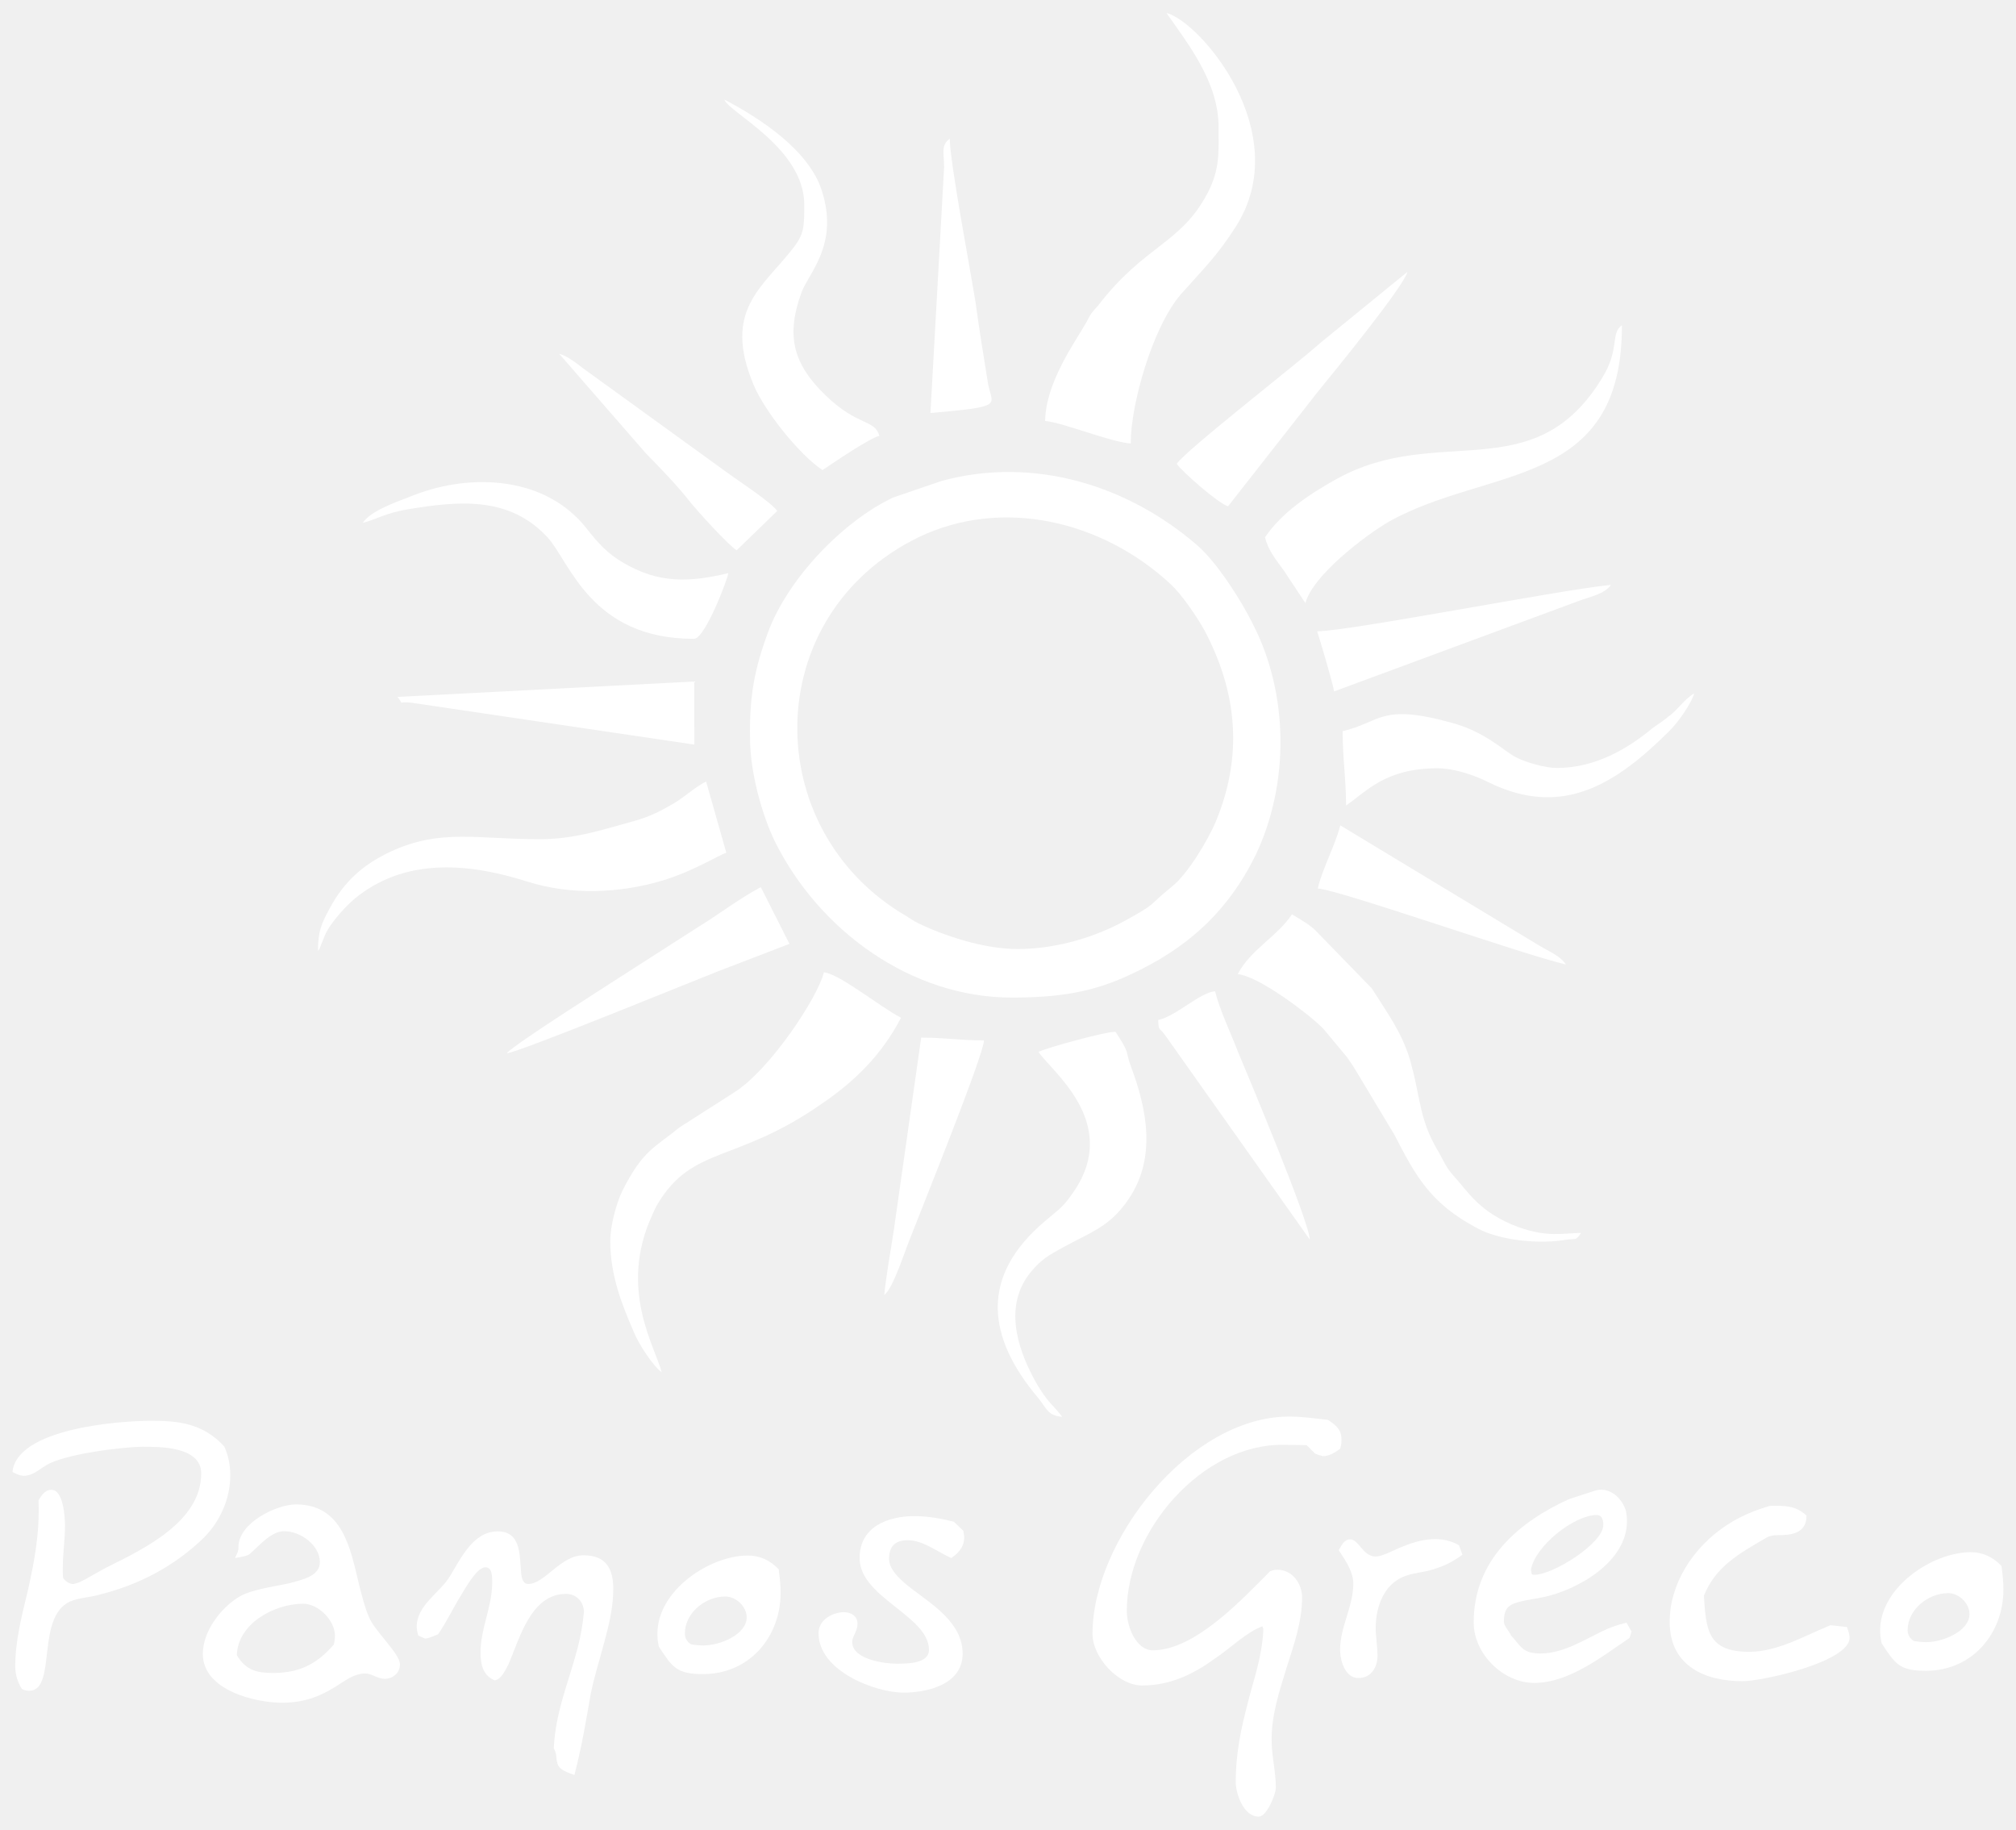
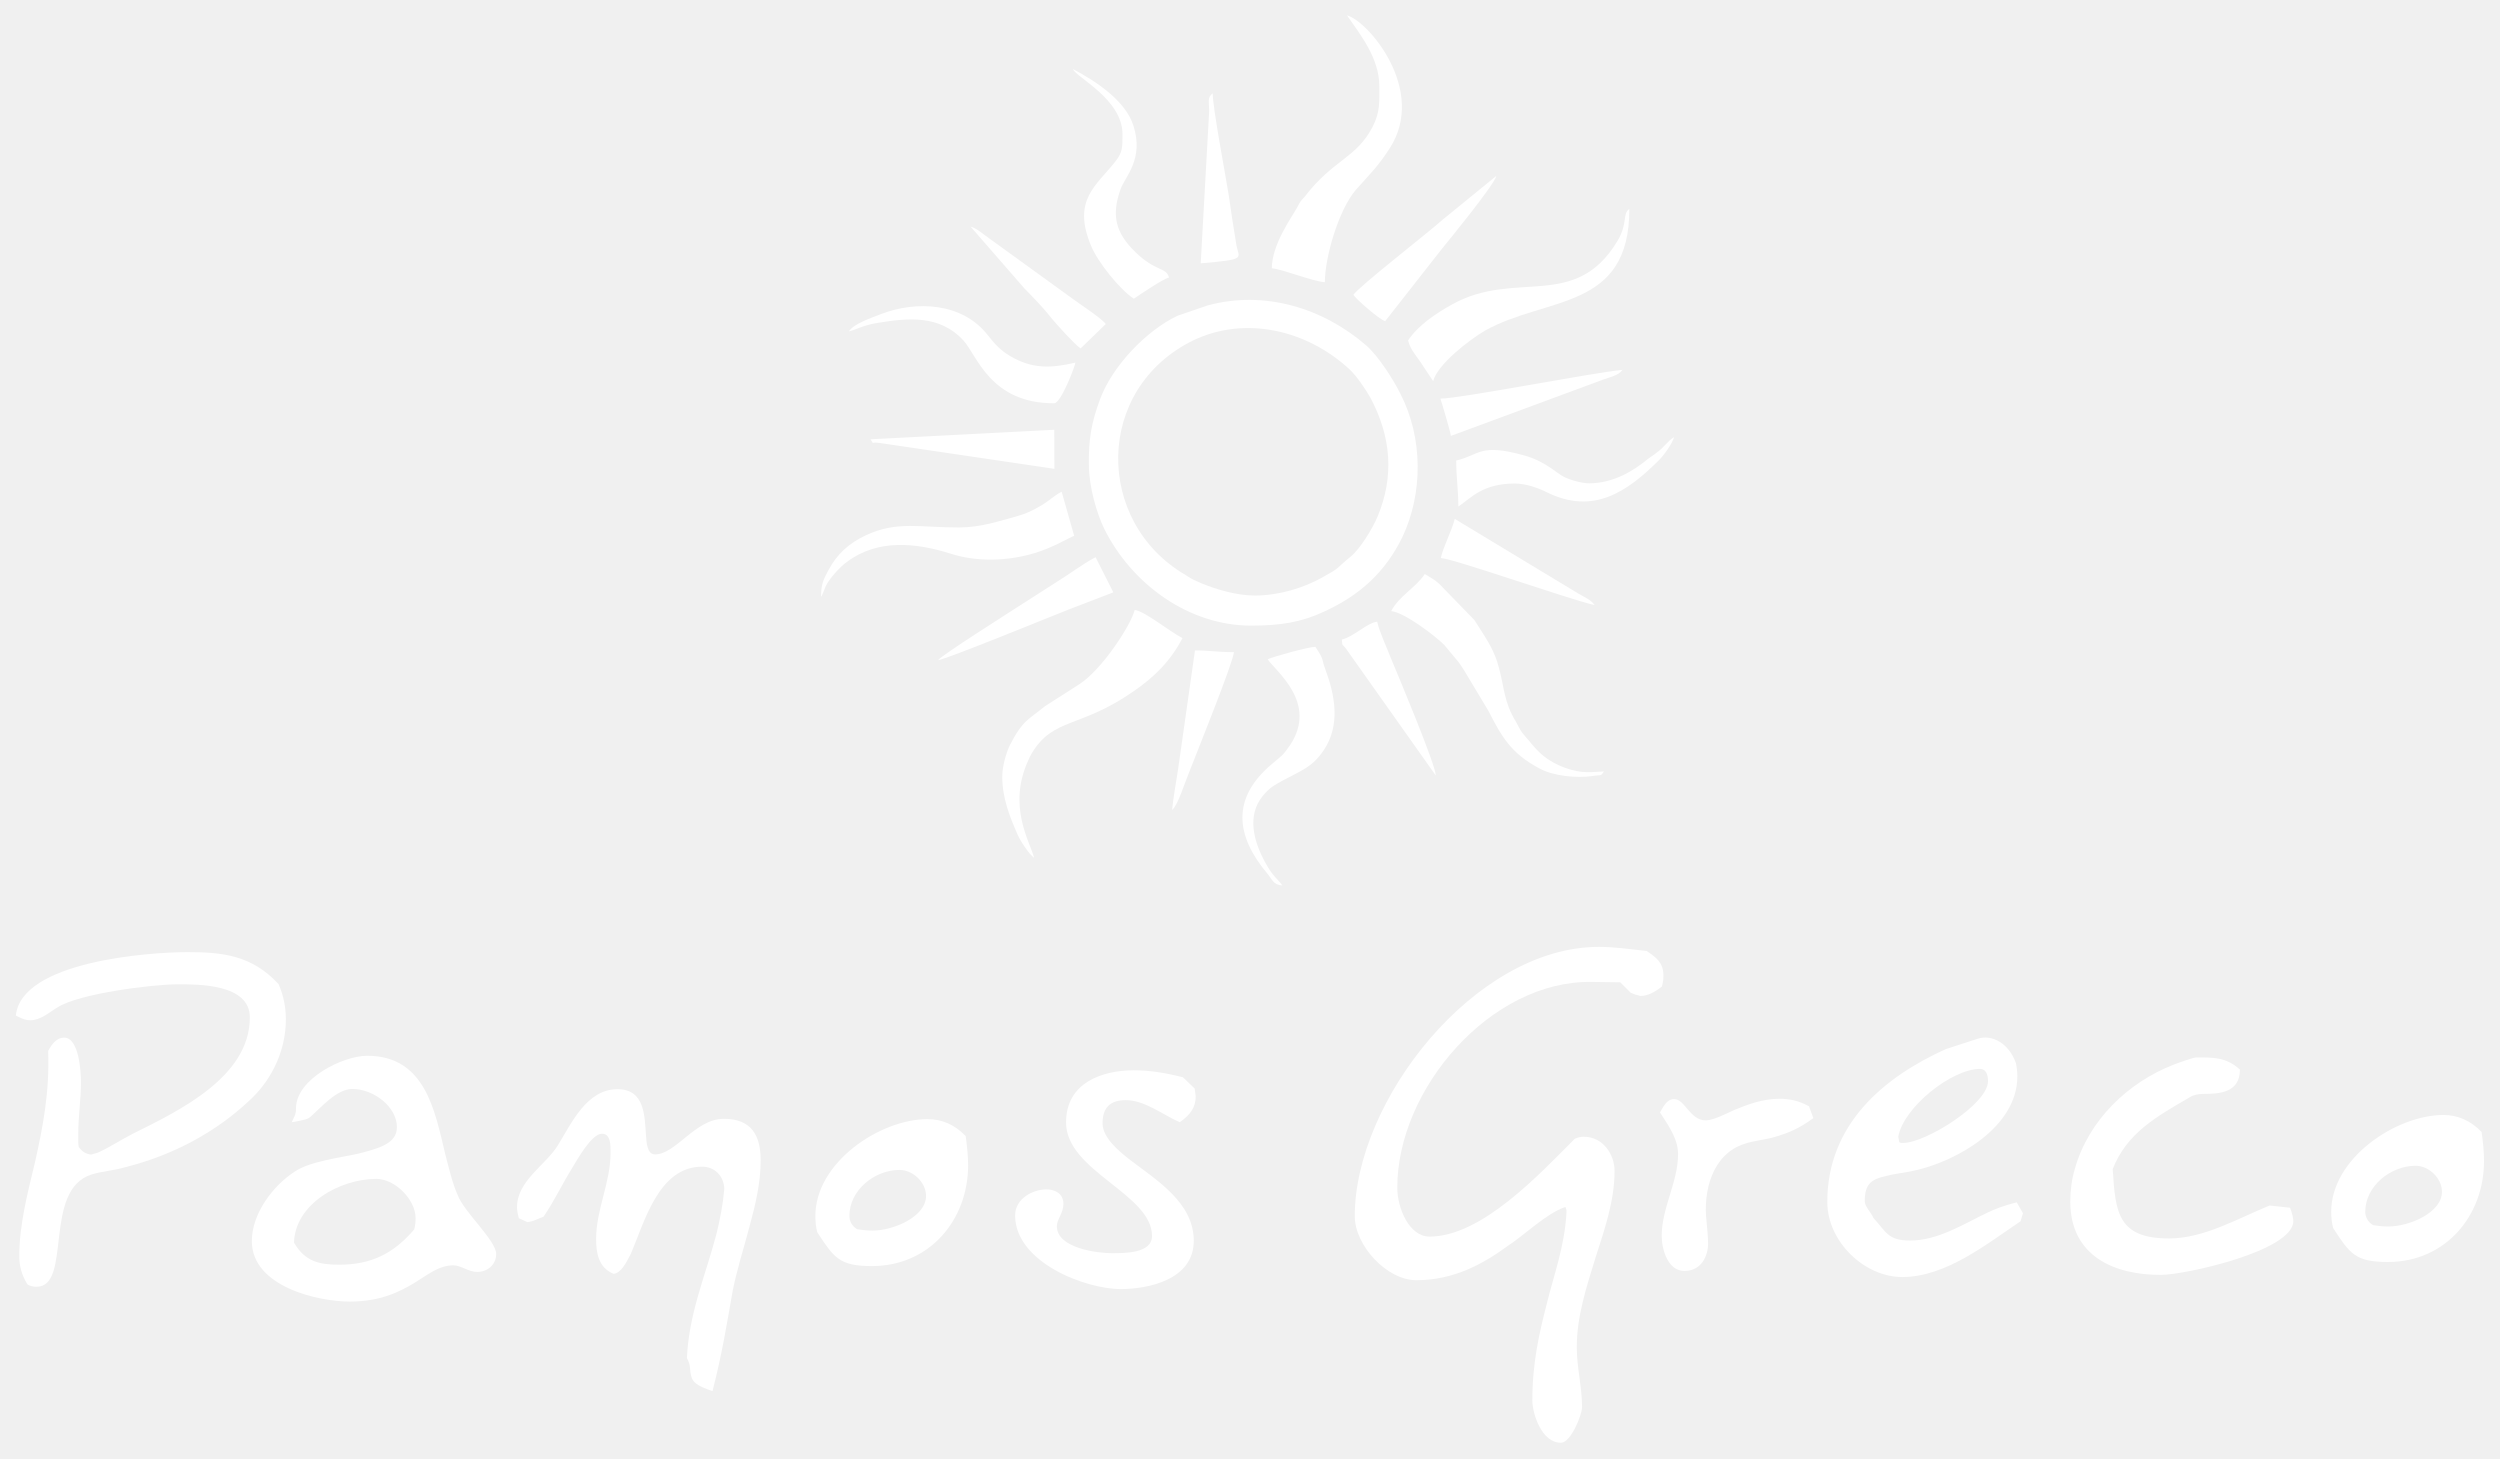
- <svg xmlns="http://www.w3.org/2000/svg" viewBox="138.35 78.17 323.83 293.69" width="324" height="294">
+ <svg xmlns="http://www.w3.org/2000/svg" viewBox="138.35 182.91 323.83 188.96" width="324" height="189">
  <g fill="#ffffff" fill-rule="evenodd">
-     <path d="M 300.96 238.31 C 308.36 238.29 313.77 237.49 319.79 234.67 C 329.04 230.44 335.57 224.5 340.03 215.45 C 345.5 203.97 345.37 189.55 339.61 178.34 C 337.83 174.68 333.86 168.46 330.74 165.74 C 319.58 156.03 304.37 151.31 289.61 155.33 L 281.81 158 C 273.82 161.76 264.89 170.99 261.69 179.72 C 259.53 185.57 258.71 189.94 258.83 196.73 C 258.84 202.26 260.84 209.19 262.82 213.24 C 269.94 227.56 284.74 238.35 300.96 238.31 M 301.88 230.51 C 296.99 230.53 291.57 228.82 288.03 227.35 C 287.2 226.96 286.16 226.58 285.23 226.04 C 284.91 225.88 284.29 225.42 283.87 225.18 C 260.32 211.45 260.23 176.92 285.89 164.38 C 299.29 157.95 315.33 161.65 326.39 171.91 C 328.15 173.54 330.55 177.04 331.81 179.3 C 337.14 189.34 338 199.55 333.66 210 C 332.32 213.2 329.01 218.59 326.61 220.47 C 322.57 223.75 324.34 223.05 319.25 225.86 C 314.46 228.53 308.13 230.5 301.88 230.51" />
-     <path d="M 334.09 98.46 C 334.1 102.67 334.31 105.24 332.34 109.07 C 328 117.34 322.28 117.36 314.71 127.2 C 313.47 128.61 313.77 128.14 312.85 129.86 C 311.19 132.82 306.31 139.45 306.23 145.7 C 309.25 146 316.75 149.1 319.98 149.32 C 319.96 143.09 323.46 130.68 328.02 125.37 C 331.76 121.15 333.73 119.36 336.85 114.51 C 346.47 99.44 331.12 81.55 325.72 80.17 C 329.16 85.14 334.07 91.21 334.09 98.46" />
-     <path d="M 236.38 277.46 C 236.39 282.99 238.27 287.66 240.16 292.02 C 240.89 293.89 243.29 297.55 244.64 298.48 C 243.6 294.43 237.64 285.1 243.12 273.23 C 243.54 272.29 243.54 272.21 244.05 271.36 C 249.64 262.07 256.62 264.93 270.32 255.38 C 275.72 251.71 279.98 247.49 283.08 241.55 C 279.43 239.62 273.18 234.48 270.69 234.26 C 269.76 238.16 262.2 249.72 256.38 253.48 L 247.45 259.19 C 243.4 262.55 241.74 262.64 238.32 269.34 C 237.39 271.3 236.37 274.81 236.38 277.46" />
-     <path d="M 337.17 234.55 C 340.59 234.85 348.83 241.15 350.92 243.32 L 354.68 247.83 C 355.09 248.45 355.52 249 355.94 249.7 L 362.3 260.28 C 365.76 266.97 368.05 271.33 375.66 275.36 C 379.09 277.23 385.13 277.91 389.39 277.28 C 391.67 276.88 391.37 277.5 392.31 276.1 C 389.18 276.18 386.9 276.81 382.31 275.19 C 375.97 272.87 374.08 269.36 372 267.12 C 370.54 265.48 370.54 265.09 369.5 263.22 C 366.35 258.08 366.55 254.58 365.08 249.2 C 364.04 245.08 362.15 242.2 359.95 238.77 C 359.32 237.77 359.32 237.77 358.7 236.83 L 349.63 227.5 C 348.59 226.49 347.13 225.71 345.88 224.94 C 343.49 228.53 339.24 230.57 337.17 234.55" />
-     <path d="M 341.55 164.38 C 342.07 166.56 343.32 167.96 344.59 169.75 L 348.04 174.96 C 349.16 170.6 357.47 164.18 361.51 161.84 C 377.5 152.91 398.95 156.74 398.88 130.32 C 397 131.65 398.57 134.06 395.78 138.67 C 384.8 156.86 369.38 145.91 352.96 155.07 C 348.71 157.43 344.25 160.4 341.55 164.38" />
-     <path d="M 225.17 212.87 C 214.97 212.9 209.14 211.12 201.04 214.89 C 196.58 217 193.57 219.74 191.28 224.03 C 190.04 226.37 189.42 227.55 189.43 230.82 L 189.65 230.51 L 190.57 228.24 C 191.4 226.29 194.3 223.09 196.06 221.84 C 204.06 215.81 213.95 216.8 223 219.66 C 229.98 221.9 237.88 221.57 244.74 219.52 C 249.73 218.03 253.88 215.37 255.02 215.05 L 251.77 203.6 C 249.59 204.77 248.66 205.87 246.58 207.12 C 244.29 208.45 242.74 209.24 240.25 209.94 C 235.57 211.2 230.89 212.86 225.17 212.87" />
-     <path d="M 305.16 247.03 C 307.14 250.06 318.3 258.29 310.94 269.31 C 309.08 272.04 308.66 272.12 306.28 274.15 C 295.67 283.06 296.85 292.81 305.1 302.6 C 306.36 304.08 306.57 305.48 308.96 305.64 C 307.7 303.84 306.56 303.46 304.46 299.57 C 301.64 294.35 299.64 287.65 303.9 282.42 C 305.66 280.31 306.7 279.76 309.09 278.43 C 313.87 275.84 316.68 275.05 319.68 270.61 C 324.14 263.97 322.55 256.18 320.05 249.48 C 318.99 246.68 320.04 247.61 317.53 243.8 C 315.76 243.8 306.41 246.4 305.16 247.03" />
-     <path d="M 267.54 110.96 C 267.55 114.7 267.45 115.71 265.79 117.9 C 260.82 124.3 254.38 127.9 259.4 139.9 C 261.18 144.18 266.82 151.18 270.47 153.59 C 272.12 152.49 278.05 148.42 279.6 148.1 C 278.87 145.38 276.16 146.63 270.95 141.58 C 265.73 136.53 264.59 132.01 267.06 125.15 C 268.2 121.95 273.18 117.41 270.35 108.69 C 268.25 102.15 260.43 97.1 254.7 94.08 C 255.43 96.18 267.52 101.84 267.54 110.96" />
-     <path d="M 196.63 162.05 C 198.5 161.65 200.16 160.48 204.11 159.85 C 211.91 158.58 220.12 157.7 226.29 164.38 C 229.83 168.2 233.2 180.73 249.84 180.69 C 251.61 180.68 255.33 170.86 255.33 170.15 C 248.98 171.65 244.09 171.82 238.36 168.41 C 235.96 167 234.4 165.3 232.63 163.04 C 226.04 154.56 214.09 154.05 204.93 157.58 C 202.34 158.61 197.97 160.02 196.63 162.05" />
-     <path d="M 388.46 201.43 C 386.48 201.44 383.46 200.52 381.9 199.74 C 380.02 198.81 376.99 195.62 371.48 194.16 C 360.03 190.99 360.14 194.11 354.02 195.52 C 354.03 200.21 354.56 203.01 354.57 207.46 C 357.99 205.1 360.89 201.51 369.21 201.48 C 372.13 201.48 375.46 202.72 377.44 203.72 C 389.53 209.7 398.25 203.67 406.45 195.54 C 407.7 194.37 410.06 191.09 410.48 189.45 C 408.72 190.54 407.89 192.11 406.12 193.36 C 405.18 194.14 404.67 194.38 403.74 195.08 C 399.79 198.36 394.6 201.42 388.46 201.43" />
-     <path d="M 327.37 152.58 C 328.1 153.74 334.05 158.95 335.61 159.41 L 350.12 140.9 C 352.41 138.09 363.91 124.03 364.42 121.76 L 350.51 133.1 C 346.99 136.3 328.82 150.39 327.37 152.58" />
-     <path d="M 219.75 247.26 C 221.71 247.11 250.29 235.41 253.53 234.15 L 265.16 229.68 L 260.56 220.57 C 256.92 222.52 253.8 224.96 250.48 226.99 L 240.1 233.64 C 238.22 234.89 220.69 245.93 219.75 247.26" />
-     <path d="M 202.22 190.02 C 203.38 191.57 202.01 190.64 204.41 190.95 L 249.89 197.68 L 249.86 187.55 Z M 202.22 190.02" />
-     <path d="M 349.92 179.48 C 350.23 180.34 352.54 188.12 352.64 189.14 L 391.93 174.61 C 393.79 173.91 396.09 173.51 397.11 172.03 C 389.31 172.75 355.12 179.47 349.92 179.48" />
-     <path d="M 324.39 241.91 C 324.5 243.86 324.49 242.93 325.54 244.4 L 348.73 277.16 C 348.72 274.43 338.77 250.75 337.3 247.25 C 336.14 244.21 334.27 240.32 333.53 237.29 C 331.04 237.52 327.3 241.28 324.39 241.91" />
-     <path d="M 280.39 286.07 C 281.86 284.98 283.71 278.89 284.84 276.23 C 286.49 271.94 296.31 247.67 296.41 245.18 C 292.35 245.19 290.17 244.73 286.32 244.74 L 281.93 275.62 C 281.41 279.05 280.7 282.87 280.39 286.07" />
-     <path d="M 350.03 220.79 C 353.56 221.02 382.92 231.38 389.89 233 C 388.95 231.6 387.3 230.98 385.63 229.98 L 353.64 210.65 C 352.92 213.62 350.64 217.91 350.03 220.79" />
-     <path d="M 287.81 144.42 C 299.87 143.38 297.7 143.22 297.06 139.72 C 296.32 135.12 295.69 131.3 295.05 126.63 C 294.2 121.33 290.93 104.11 290.91 100.37 C 289.46 101.46 289.99 102.48 290 104.97 Z M 287.81 144.42" />
-     <path d="M 256.67 166.48 L 263.2 160.15 C 262.15 158.68 256.64 155.11 254.76 153.71 L 232.97 137.94 C 231.51 136.93 229.74 135.3 228.18 134.92 L 242.06 150.86 C 244.56 153.42 247.07 155.98 249.26 158.78 C 250.4 160.19 255.11 165.4 256.67 166.48" />
+     <g transform="translate(0 -8) translate(299.95 305.64) scale(0.5) translate(-299.95 -305.64)">
+       <path d="M 300.96 238.31 C 308.36 238.29 313.77 237.49 319.79 234.67 C 329.04 230.44 335.57 224.5 340.03 215.45 C 345.5 203.97 345.37 189.55 339.61 178.34 C 337.83 174.68 333.86 168.46 330.74 165.74 C 319.58 156.03 304.37 151.31 289.61 155.33 L 281.81 158 C 273.82 161.76 264.89 170.99 261.69 179.72 C 259.53 185.57 258.71 189.94 258.83 196.73 C 258.84 202.26 260.84 209.19 262.82 213.24 C 269.94 227.56 284.74 238.35 300.96 238.31 M 301.88 230.51 C 296.99 230.53 291.57 228.82 288.03 227.35 C 287.2 226.96 286.16 226.58 285.23 226.04 C 284.91 225.88 284.29 225.42 283.87 225.18 C 260.32 211.45 260.23 176.92 285.89 164.38 C 299.29 157.95 315.33 161.65 326.39 171.91 C 328.15 173.54 330.55 177.04 331.81 179.3 C 337.14 189.34 338 199.55 333.66 210 C 332.32 213.2 329.01 218.59 326.61 220.47 C 322.57 223.75 324.34 223.05 319.25 225.86 C 314.46 228.53 308.13 230.5 301.88 230.51" />
+       <path d="M 334.09 98.46 C 334.1 102.67 334.31 105.24 332.34 109.07 C 328 117.34 322.28 117.36 314.71 127.2 C 313.47 128.61 313.77 128.14 312.85 129.86 C 311.19 132.82 306.31 139.45 306.23 145.7 C 309.25 146 316.75 149.1 319.98 149.32 C 319.96 143.09 323.46 130.68 328.02 125.37 C 331.76 121.15 333.73 119.36 336.85 114.51 C 346.47 99.44 331.12 81.55 325.72 80.17 C 329.16 85.14 334.07 91.21 334.09 98.46" />
+       <path d="M 236.38 277.46 C 236.39 282.99 238.27 287.66 240.16 292.02 C 240.89 293.89 243.29 297.55 244.64 298.48 C 243.6 294.43 237.64 285.1 243.12 273.23 C 243.54 272.29 243.54 272.21 244.05 271.36 C 249.64 262.07 256.62 264.93 270.32 255.38 C 275.72 251.71 279.98 247.49 283.08 241.55 C 279.43 239.62 273.18 234.48 270.69 234.26 C 269.76 238.16 262.2 249.72 256.38 253.48 L 247.45 259.19 C 243.4 262.55 241.74 262.64 238.32 269.34 C 237.39 271.3 236.37 274.81 236.38 277.46" />
+       <path d="M 337.17 234.55 C 340.59 234.85 348.83 241.15 350.92 243.32 L 354.68 247.83 C 355.09 248.45 355.52 249 355.94 249.7 L 362.3 260.28 C 365.76 266.97 368.05 271.33 375.66 275.36 C 379.09 277.23 385.13 277.91 389.39 277.28 C 391.67 276.88 391.37 277.5 392.31 276.1 C 389.18 276.18 386.9 276.81 382.31 275.19 C 375.97 272.87 374.08 269.36 372 267.12 C 370.54 265.48 370.54 265.09 369.5 263.22 C 366.35 258.08 366.55 254.58 365.08 249.2 C 364.04 245.08 362.15 242.2 359.95 238.77 C 359.32 237.77 359.32 237.77 358.7 236.83 L 349.63 227.5 C 348.59 226.49 347.13 225.71 345.88 224.94 C 343.49 228.53 339.24 230.57 337.17 234.55" />
+       <path d="M 341.55 164.38 C 342.07 166.56 343.32 167.96 344.59 169.75 L 348.04 174.96 C 349.16 170.6 357.47 164.18 361.51 161.84 C 377.5 152.91 398.95 156.74 398.88 130.32 C 397 131.65 398.57 134.06 395.78 138.67 C 384.8 156.86 369.38 145.91 352.96 155.07 C 348.71 157.43 344.25 160.4 341.55 164.38" />
+       <path d="M 225.17 212.87 C 214.97 212.9 209.14 211.12 201.04 214.89 C 196.58 217 193.57 219.74 191.28 224.03 C 190.04 226.37 189.42 227.55 189.43 230.82 L 189.65 230.51 L 190.57 228.24 C 191.4 226.29 194.3 223.09 196.06 221.84 C 204.06 215.81 213.95 216.8 223 219.66 C 229.98 221.9 237.88 221.57 244.74 219.52 C 249.73 218.03 253.88 215.37 255.02 215.05 L 251.77 203.6 C 249.59 204.77 248.66 205.87 246.58 207.12 C 244.29 208.45 242.74 209.24 240.25 209.94 C 235.57 211.2 230.89 212.86 225.17 212.87" />
+       <path d="M 305.16 247.03 C 307.14 250.06 318.3 258.29 310.94 269.31 C 309.08 272.04 308.66 272.12 306.28 274.15 C 295.67 283.06 296.85 292.81 305.1 302.6 C 306.36 304.08 306.57 305.48 308.96 305.64 C 307.7 303.84 306.56 303.46 304.46 299.57 C 301.64 294.35 299.64 287.65 303.9 282.42 C 305.66 280.31 306.7 279.76 309.09 278.43 C 313.87 275.84 316.68 275.05 319.68 270.61 C 324.14 263.97 322.55 256.18 320.05 249.48 C 318.99 246.68 320.04 247.61 317.53 243.8 C 315.76 243.8 306.41 246.4 305.16 247.03" />
+       <path d="M 267.54 110.96 C 267.55 114.7 267.45 115.71 265.79 117.9 C 260.82 124.3 254.38 127.9 259.4 139.9 C 261.18 144.18 266.82 151.18 270.47 153.59 C 272.12 152.49 278.05 148.42 279.6 148.1 C 278.87 145.38 276.16 146.63 270.95 141.58 C 265.73 136.53 264.59 132.01 267.06 125.15 C 268.2 121.95 273.18 117.41 270.35 108.69 C 268.25 102.15 260.43 97.1 254.7 94.08 C 255.43 96.18 267.52 101.84 267.54 110.96" />
+       <path d="M 196.63 162.05 C 198.5 161.65 200.16 160.48 204.11 159.85 C 211.91 158.58 220.12 157.7 226.29 164.38 C 229.83 168.2 233.2 180.73 249.84 180.69 C 251.61 180.68 255.33 170.86 255.33 170.15 C 248.98 171.65 244.09 171.82 238.36 168.41 C 235.96 167 234.4 165.3 232.63 163.04 C 226.04 154.56 214.09 154.05 204.93 157.58 C 202.34 158.61 197.97 160.02 196.63 162.05" />
+       <path d="M 388.46 201.43 C 386.48 201.44 383.46 200.52 381.9 199.74 C 380.02 198.81 376.99 195.62 371.48 194.16 C 360.03 190.99 360.14 194.11 354.02 195.52 C 354.03 200.21 354.56 203.01 354.57 207.46 C 357.99 205.1 360.89 201.51 369.21 201.48 C 372.13 201.48 375.46 202.72 377.44 203.72 C 389.53 209.7 398.25 203.67 406.45 195.54 C 407.7 194.37 410.06 191.09 410.48 189.45 C 408.72 190.54 407.89 192.11 406.12 193.36 C 405.18 194.14 404.67 194.38 403.74 195.08 C 399.79 198.36 394.6 201.42 388.46 201.43" />
+       <path d="M 327.37 152.58 C 328.1 153.74 334.05 158.95 335.61 159.41 L 350.12 140.9 C 352.41 138.09 363.91 124.03 364.42 121.76 L 350.51 133.1 C 346.99 136.3 328.82 150.39 327.37 152.58" />
+       <path d="M 219.75 247.26 C 221.71 247.11 250.29 235.41 253.53 234.15 L 265.16 229.68 L 260.56 220.57 C 256.92 222.52 253.8 224.96 250.48 226.99 L 240.1 233.64 C 238.22 234.89 220.69 245.93 219.75 247.26" />
+       <path d="M 202.22 190.02 C 203.38 191.57 202.01 190.64 204.41 190.95 L 249.89 197.68 L 249.86 187.55 Z M 202.22 190.02" />
+       <path d="M 349.92 179.48 C 350.23 180.34 352.54 188.12 352.64 189.14 L 391.93 174.61 C 393.79 173.91 396.09 173.51 397.11 172.03 C 389.31 172.75 355.12 179.47 349.92 179.48" />
+       <path d="M 324.39 241.91 C 324.5 243.86 324.49 242.93 325.54 244.4 L 348.73 277.16 C 348.72 274.43 338.77 250.75 337.3 247.25 C 336.14 244.21 334.27 240.32 333.53 237.29 C 331.04 237.52 327.3 241.28 324.39 241.91" />
+       <path d="M 280.39 286.07 C 281.86 284.98 283.71 278.89 284.84 276.23 C 286.49 271.94 296.31 247.67 296.41 245.18 C 292.35 245.19 290.17 244.73 286.32 244.74 L 281.93 275.62 C 281.41 279.05 280.7 282.87 280.39 286.07" />
+       <path d="M 350.03 220.79 C 353.56 221.02 382.92 231.38 389.89 233 C 388.95 231.6 387.3 230.98 385.63 229.98 L 353.64 210.65 C 352.92 213.62 350.64 217.91 350.03 220.79" />
+       <path d="M 287.81 144.42 C 299.87 143.38 297.7 143.22 297.06 139.72 C 296.32 135.12 295.69 131.3 295.05 126.63 C 294.2 121.33 290.93 104.11 290.91 100.37 C 289.46 101.46 289.99 102.48 290 104.97 Z M 287.81 144.42" />
+       <path d="M 256.67 166.48 L 263.2 160.15 C 262.15 158.68 256.64 155.11 254.76 153.71 L 232.97 137.94 C 231.51 136.93 229.74 135.3 228.18 134.92 L 242.06 150.86 C 244.56 153.42 247.07 155.98 249.26 158.78 C 250.4 160.19 255.11 165.4 256.67 166.48" />
+     </g>
    <path d="M 171 325.14 C 166.35 329.64 160.66 332.6 154.52 334.15 C 153.11 334.58 151.58 334.65 150.17 335.09 C 143.79 337.07 147.7 349.63 143.03 349.64 C 142.6 349.64 142.16 349.53 141.86 349.34 C 141.06 348.05 140.81 346.89 140.8 345.73 C 140.79 341.56 141.88 337.5 142.86 333.39 C 143.83 329.03 144.74 324.48 144.54 319.08 C 144.97 318.29 145.58 317.36 146.62 317.36 C 148.53 317.36 148.79 321.78 148.79 323.06 C 148.8 325.33 148.43 327.61 148.44 329.87 L 148.44 330.68 C 148.44 330.92 148.44 331.23 148.5 331.53 C 148.93 332.14 149.48 332.45 150.1 332.51 L 150.96 332.27 C 152.49 331.58 154.08 330.53 155.55 329.79 C 161.5 326.83 170.69 322.45 170.67 314.72 C 170.66 310.36 163.9 310.45 161.26 310.45 C 158.02 310.46 148.51 311.65 145.75 313.44 C 144.59 314.12 143.6 315.1 142.2 315.11 C 141.7 315.11 141.28 314.98 140.35 314.5 C 141.07 307.5 157.45 306.29 162.54 306.28 C 167.08 306.27 170.95 306.68 174.39 310.42 C 175.07 311.95 175.33 313.48 175.34 314.96 C 175.35 318.82 173.69 322.5 171 325.14" />
    <path d="M 187.05 335.66 C 182.32 335.68 176.56 338.88 176.39 343.91 C 177.8 346.36 179.65 346.79 182.29 346.78 C 186.4 346.77 189.28 345.35 191.97 342.21 C 192.1 341.72 192.15 341.23 192.15 340.74 C 192.14 338.35 189.5 335.66 187.05 335.66 M 200.15 347.72 C 198.98 347.72 198.06 346.86 197.02 346.86 C 195.11 346.87 193.52 348.22 191.99 349.14 C 190.03 350.32 187.58 351.55 183.65 351.56 C 179.54 351.57 170.95 349.64 170.93 343.74 C 170.92 340.12 173.73 336.49 176.5 334.71 C 178.39 333.41 182.38 332.91 184.64 332.41 C 187.34 331.73 189.73 331.11 189.73 328.96 C 189.72 326.27 186.65 324 183.95 324.01 C 181.92 324.02 179.96 326.36 178.49 327.65 C 178.2 327.89 177.88 328.02 176.1 328.32 C 176.53 327.41 176.59 327.29 176.59 327.09 C 176.65 327.04 176.65 326.85 176.65 326.55 C 176.64 322.68 182.77 319.72 185.84 319.71 C 193.39 319.69 194.64 326.8 195.99 332.45 C 196.5 334.41 196.93 336.25 197.61 337.78 C 198.41 339.93 202.59 343.66 202.59 345.38 C 202.6 346.85 201.37 347.72 200.15 347.72" />
    <path d="M 235.41 341.85 C 234.69 344.61 233.77 347.43 233.23 350.2 C 232.5 354.31 231.9 358.18 230.62 363.16 C 228.6 362.48 228.04 362 227.86 361.2 C 227.61 360.28 227.85 359.85 227.3 358.88 C 227.59 352.98 229.66 348.37 231.12 342.84 C 231.61 340.88 231.97 338.98 232.15 336.95 C 232.09 335.3 230.91 334.07 229.26 334.08 C 223.62 334.09 221.8 341.27 220.03 345.39 C 219.35 346.68 218.8 347.79 217.82 347.97 C 215.86 347.18 215.54 345.28 215.54 343.49 C 215.53 339.63 217.42 336.13 217.41 332.27 C 217.41 331.34 217.46 329.81 216.3 329.81 C 214.95 329.81 213.12 333.13 212.44 334.25 C 211.17 336.27 210.12 338.54 208.72 340.57 C 207.98 340.82 207.37 341.2 206.63 341.26 L 205.53 340.76 C 205.34 340.09 205.29 339.6 205.29 339.36 C 205.27 335.92 209.01 333.88 210.59 331.3 C 212.37 328.41 214.32 324.05 218.3 324.04 C 221.93 324.03 221.81 327.65 222.01 330.11 C 222.07 330.9 222.13 332.5 223.18 332.49 C 225.88 332.48 228.38 327.88 232.07 327.88 C 235.69 327.86 236.85 330.07 236.86 333.2 C 236.87 336.14 236.2 338.96 235.41 341.85" />
    <path d="M 254.84 334.5 C 251.59 334.51 248.35 337.15 248.36 340.46 C 248.36 341.14 248.67 341.75 249.35 342.18 C 250.07 342.3 250.76 342.36 251.37 342.36 C 254.07 342.36 258.3 340.56 258.29 337.86 C 258.29 336.14 256.62 334.5 254.84 334.5 M 251.32 346.96 C 247.03 346.97 246.36 345.87 244.19 342.57 C 244.01 341.89 243.95 341.16 243.95 340.48 C 243.93 333.54 252.31 327.93 258.45 327.92 C 260.36 327.91 262.01 328.64 263.43 330.12 C 263.61 331.52 263.74 332.69 263.74 333.86 C 263.76 340.97 258.75 346.94 251.32 346.96" />
    <path d="M 291.16 328.32 C 288.95 327.35 286.61 325.45 284.16 325.46 C 282.12 325.46 281.16 326.45 281.16 328.48 C 281.17 330.37 283.37 332.15 284.79 333.25 C 288.23 335.88 292.96 338.75 292.98 343.66 C 292.99 348.81 286.92 349.93 283.55 349.94 C 278.95 349.95 269.85 346.48 269.83 340.41 C 269.82 338.19 272.16 337.03 273.88 337.02 C 274.91 337.02 276.09 337.5 276.09 338.91 C 276.09 340.09 275.24 340.88 275.24 341.8 C 275.25 344.68 280.59 345.29 282.37 345.29 C 284.02 345.28 287.58 345.33 287.57 343.05 C 287.56 337.6 276.45 334.68 276.43 328.36 C 276.42 323.21 281.08 321.6 285.19 321.59 C 287.33 321.59 289.36 321.94 291.57 322.49 L 293.1 323.96 L 293.23 324.94 C 293.24 326.35 292.57 327.34 291.16 328.32" />
    <path d="M 353.64 310.73 C 352.73 311.46 351.8 311.96 350.83 311.96 L 350.45 311.84 L 350.21 311.79 L 349.59 311.54 L 348.24 310.19 L 344.55 310.14 C 331.48 309.92 319.32 324.01 319.35 336.83 C 319.36 339.47 320.9 343.15 323.54 343.14 C 330.29 343.12 337.75 335.07 342.35 330.46 C 342.77 330.27 343.2 330.2 343.51 330.2 C 346.02 330.2 347.5 332.52 347.5 334.61 C 347.52 338.48 346.18 342.29 345.02 345.91 C 343.81 349.84 342.59 353.58 342.61 357.52 C 342.61 360.15 343.29 362.61 343.29 365.24 C 343.29 366.23 341.84 369.85 340.55 369.85 C 338.04 369.86 336.86 366.06 336.85 364.41 C 336.84 359.5 337.75 355.62 338.71 351.88 C 339.62 348.13 341.03 344.45 341.27 340.03 L 341.27 339.72 L 341.14 339.29 C 338.62 340.16 335.93 342.87 333.67 344.34 C 330.55 346.62 326.75 348.78 321.84 348.79 C 317.97 348.8 313.86 344.27 313.84 340.54 C 313.8 325.56 329.39 305.64 345.4 305.6 C 347.43 305.59 349.46 305.89 351.66 306.13 C 352.83 306.93 353.82 307.6 353.83 309.25 C 353.83 309.68 353.83 309.99 353.64 310.73" />
    <path d="M 368.36 330.2 C 366.96 330.63 365.54 330.69 364.32 331.13 C 360.2 332.43 358.93 337.22 359.43 341.26 C 359.5 342.18 359.62 343.1 359.62 344.04 C 359.62 345.69 358.72 347.59 356.56 347.59 C 354.42 347.6 353.62 344.84 353.61 343.06 C 353.61 339.38 355.74 336.07 355.73 332.44 C 355.72 330.66 354.8 329.19 353.39 327.05 C 353.81 326.37 354.23 325.32 355.22 325.32 C 356.63 325.32 357.25 328.08 359.33 328.08 C 360.32 328.07 362.1 327.15 363.07 326.71 C 364.72 326.04 366.63 325.29 368.84 325.28 C 370 325.28 371.3 325.47 372.7 326.26 L 373.26 327.79 C 371.24 329.27 369.77 329.77 368.36 330.2" />
    <path d="M 394.84 321.41 C 391.16 321.43 384.92 326.41 384.26 330.21 C 384.31 330.46 384.37 330.64 384.37 330.83 C 384.37 330.95 384.56 331.01 384.86 331.01 C 387.82 331 395.9 325.96 395.89 323 C 395.89 321.96 395.52 321.41 394.84 321.41 M 400.11 341.15 C 395.7 344.11 390.44 348.36 384.8 348.38 C 379.88 348.39 375.09 343.8 375.07 338.7 C 375.04 328.59 382.39 322.48 390.41 318.85 L 394.59 317.49 C 396.37 316.93 398.58 318.03 399.51 320.67 C 399.63 321.28 399.69 321.83 399.69 322.38 C 399.71 328.95 391.8 333.38 386.41 334.57 C 385.01 334.88 383.77 335 382.79 335.26 C 380.89 335.69 379.91 336.18 379.92 338.57 C 379.92 339.25 380.78 340.05 381.04 340.72 C 382.69 342.5 382.88 343.66 385.83 343.65 C 389.38 343.64 392.69 341.54 395.76 340.06 C 396.8 339.57 397.84 339.14 399.61 338.7 L 400.42 340.11 Z M 400.11 341.15" />
    <path d="M 418.3 348.1 C 412.34 348.12 406.57 345.74 406.55 338.62 C 406.55 337.21 406.73 335.74 407.15 334.33 C 408.92 328.06 414.05 323.14 419.95 320.86 C 420.43 320.66 422.51 319.93 422.82 319.93 C 425.03 319.92 426.74 319.86 428.53 321.5 C 428.54 324.45 425.96 324.65 423.87 324.65 C 423.14 324.65 422.52 324.77 422.04 325.08 C 417.68 327.61 413.9 329.71 412.05 334.38 C 412.39 340.02 412.71 343.39 419.39 343.38 C 423.92 343.36 428.27 340.78 432.38 339.11 L 435.03 339.4 C 435.34 340.21 435.45 340.81 435.45 341.13 C 435.46 344.98 421.48 348.09 418.3 348.1" />
    <path d="M 451.28 333.96 C 448.01 333.98 444.77 336.62 444.77 339.93 C 444.78 340.61 445.09 341.22 445.77 341.65 C 446.5 341.77 447.18 341.83 447.79 341.83 C 450.5 341.82 454.72 340.03 454.71 337.32 C 454.71 335.61 453.05 333.96 451.28 333.96 M 447.75 346.43 C 443.45 346.44 442.77 345.33 440.61 342.03 C 440.43 341.35 440.36 340.62 440.36 339.94 C 440.34 333.01 448.74 327.4 454.88 327.38 C 456.77 327.38 458.43 328.11 459.85 329.59 C 460.04 330.99 460.16 332.16 460.16 333.32 C 460.18 340.44 455.17 346.41 447.75 346.43" />
  </g>
</svg>
